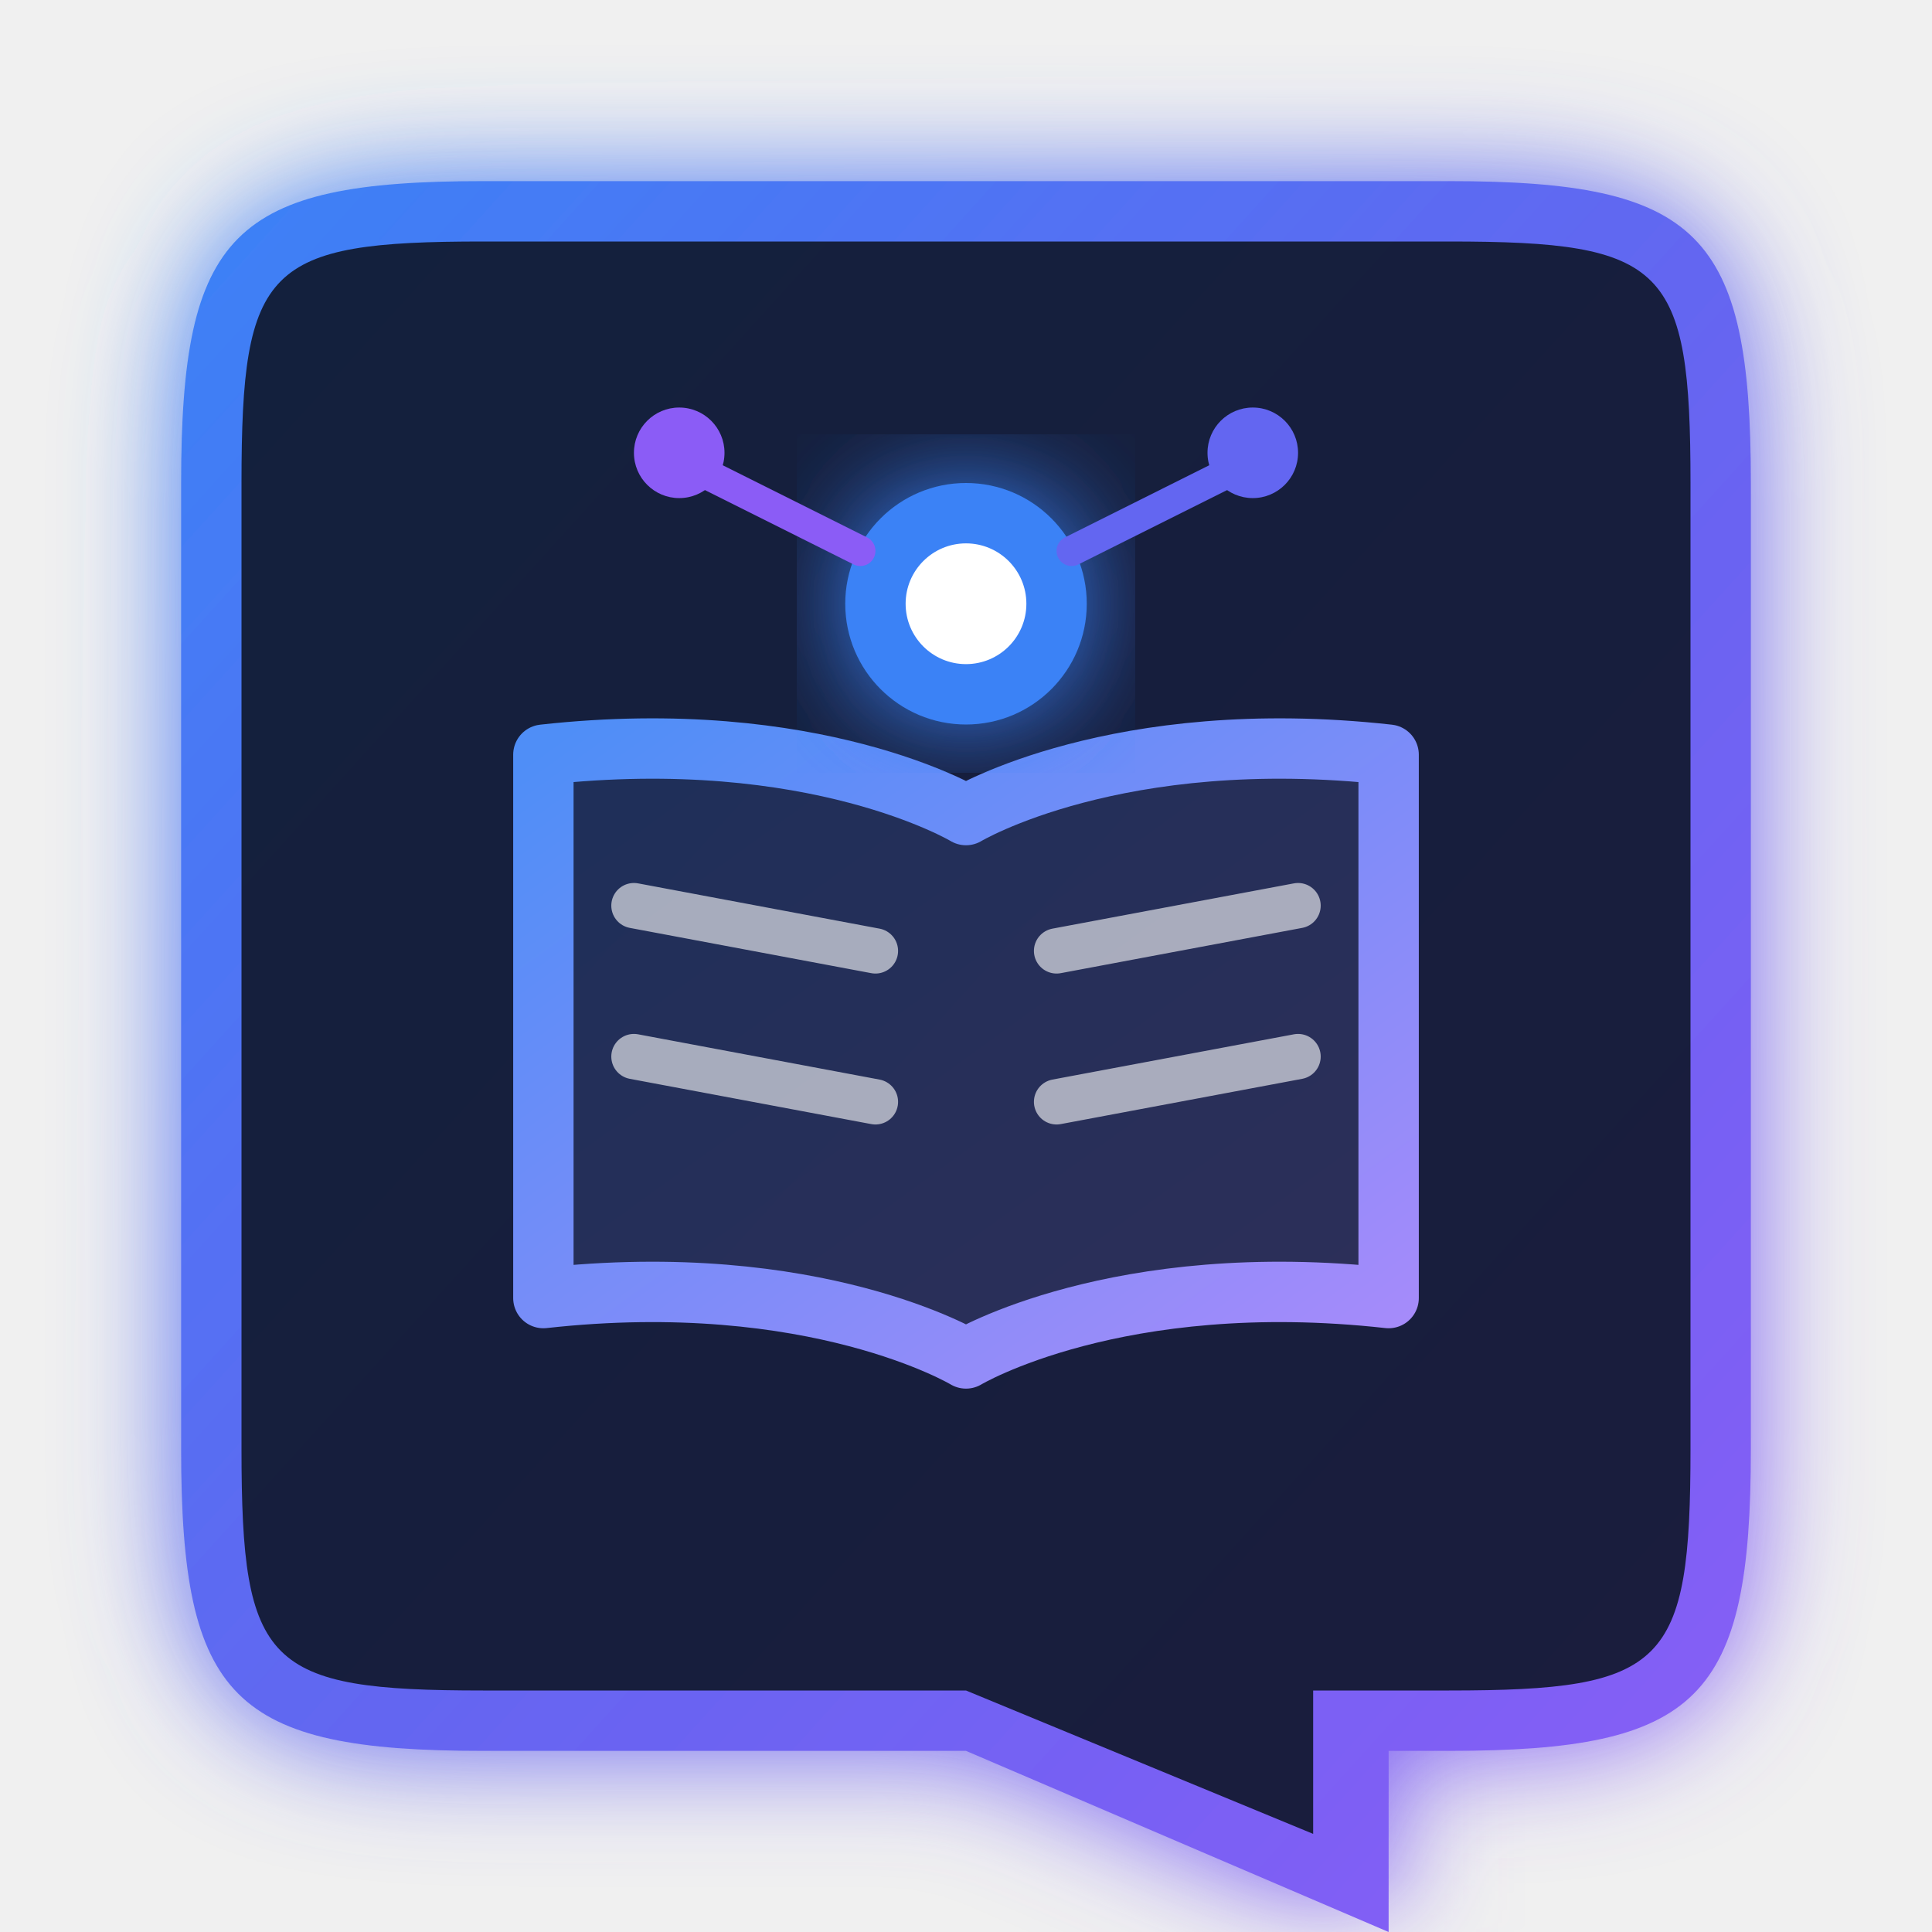
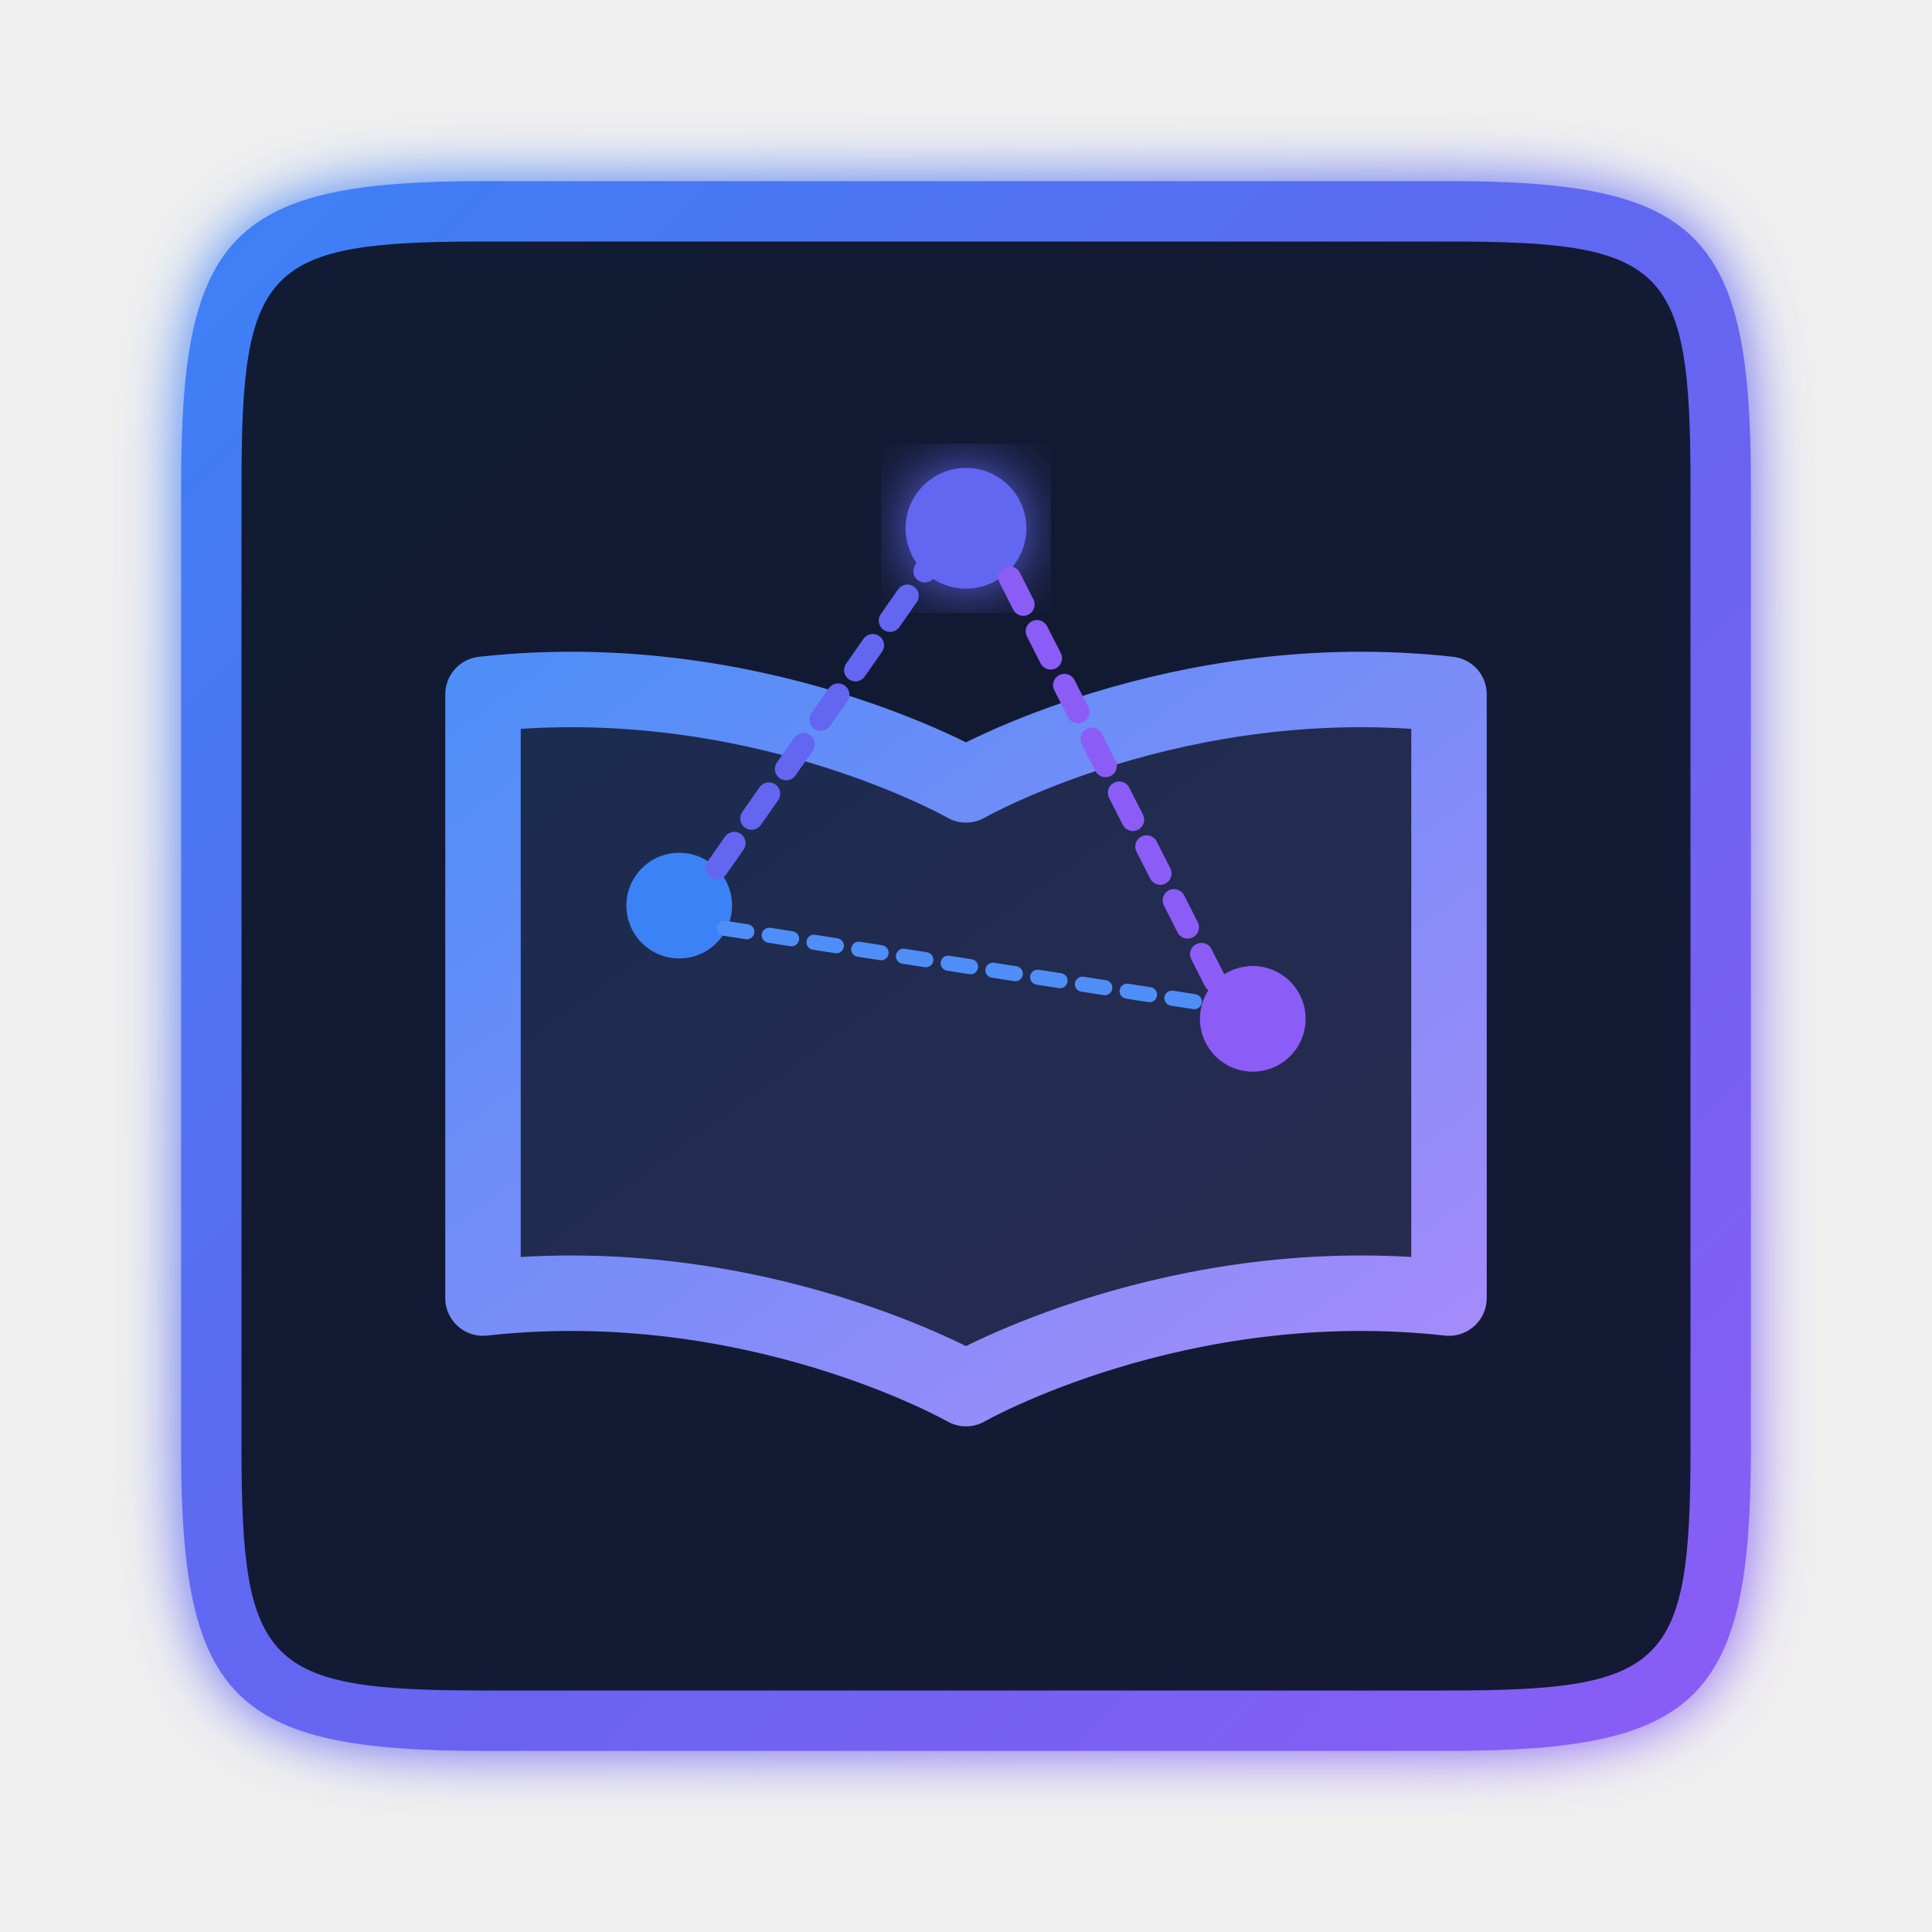
<svg xmlns="http://www.w3.org/2000/svg" width="512" height="512" viewBox="0 0 512 512" fill="none">
  <defs>
    <linearGradient id="bgGrad" x1="0%" y1="0%" x2="100%" y2="100%">
      <stop offset="0%" stop-color="#3B82F6" />
      <stop offset="50%" stop-color="#6366F1" />
      <stop offset="100%" stop-color="#8B5CF6" />
    </linearGradient>
-     <linearGradient id="glowGrad" x1="0%" y1="0%" x2="100%" y2="100%">
+     <linearGradient id="bookGrad" x1="0%" y1="0%" x2="100%" y2="100%">
      <stop offset="0%" stop-color="#4F8EF7" />
      <stop offset="100%" stop-color="#A78BFA" />
    </linearGradient>
    <filter id="softGlow" x="-20%" y="-20%" width="140%" height="140%">
-       <feGaussianBlur stdDeviation="15" result="blur" />
+       <feGaussianBlur stdDeviation="8" result="blur" />
      <feComposite in="SourceGraphic" in2="blur" operator="over" />
    </filter>
  </defs>
-   <path d="M128 48C61.726 48 48 61.726 48 128V384C48 450.274 61.726 464 128 464H256L368 512V464H384C450.274 464 464 450.274 464 384V128C464 61.726 450.274 48 384 48H128Z" fill="url(#bgGrad)" filter="url(#softGlow)" />
-   <path d="M128 64C70.562 64 64 70.562 64 128V384C64 441.438 70.562 448 128 448H256L348 486V448H384C441.438 448 448 441.438 448 384V128C448 70.562 441.438 64 384 64H128Z" fill="#0F172A" fill-opacity="0.9" />
-   <path d="M256 360C256 360 216 336 144 344V200C216 192 256 216 256 216C256 216 296 192 368 200V344C296 336 256 360 256 360Z" fill="url(#glowGrad)" fill-opacity="0.15" stroke="url(#glowGrad)" stroke-width="16" stroke-linecap="round" stroke-linejoin="round" />
-   <line x1="168" y1="240" x2="232" y2="252" stroke="white" stroke-opacity="0.6" stroke-width="12" stroke-linecap="round" />
-   <line x1="168" y1="280" x2="232" y2="292" stroke="white" stroke-opacity="0.6" stroke-width="12" stroke-linecap="round" />
-   <line x1="344" y1="240" x2="280" y2="252" stroke="white" stroke-opacity="0.6" stroke-width="12" stroke-linecap="round" />
-   <line x1="344" y1="280" x2="280" y2="292" stroke="white" stroke-opacity="0.6" stroke-width="12" stroke-linecap="round" />
-   <path d="M256 216V360" stroke="url(#glowGrad)" stroke-width="16" stroke-linecap="round" />
-   <circle cx="256" cy="160" r="32" fill="#3B82F6" filter="url(#softGlow)" />
-   <circle cx="256" cy="160" r="16" fill="white" />
-   <circle cx="180" cy="120" r="12" fill="#8B5CF6" />
-   <line x1="228" y1="146" x2="188" y2="126" stroke="#8B5CF6" stroke-width="8" stroke-linecap="round" />
-   <circle cx="332" cy="120" r="12" fill="#6366F1" />
-   <line x1="284" y1="146" x2="324" y2="126" stroke="#6366F1" stroke-width="8" stroke-linecap="round" />
+   <path d="M128 48C61.726 48 48 61.726 48 128V384C48 450.274 61.726 464 128 464H384C450.274 464 464 450.274 464 384V128C464 61.726 450.274 48 384 48H128Z" fill="url(#bgGrad)" filter="url(#softGlow)" />
+   <path d="M128 64C70.562 64 64 70.562 64 128V384C64 441.438 70.562 448 128 448H384C441.438 448 448 441.438 448 384V128C448 70.562 441.438 64 384 64H128Z" fill="#0F172A" fill-opacity="0.95" />
+   <path d="M256 368C256 368 200 336 128 344V184C200 176 256 208 256 208C256 208 312 176 384 184V344C312 336 256 368 256 368Z" fill="url(#bookGrad)" fill-opacity="0.15" stroke="url(#bookGrad)" stroke-width="20" stroke-linecap="round" stroke-linejoin="round" />
+   <path d="M256 208V368" stroke="url(#bookGrad)" stroke-width="20" stroke-linecap="round" />
+   <circle cx="180" cy="240" r="14" fill="#3B82F6" />
+   <circle cx="332" cy="270" r="14" fill="#8B5CF6" />
+   <circle cx="256" cy="140" r="16" fill="#6366F1" filter="url(#softGlow)" />
+   <line x1="190" y1="230" x2="246" y2="150" stroke="#6366F1" stroke-width="6" stroke-linecap="round" stroke-dasharray="8 8" />
+   <line x1="322" y1="260" x2="266" y2="150" stroke="#8B5CF6" stroke-width="6" stroke-linecap="round" stroke-dasharray="8 8" />
+   <line x1="192" y1="246" x2="320" y2="266" stroke="#4F8EF7" stroke-width="4" stroke-linecap="round" stroke-dasharray="6 6" />
</svg>
